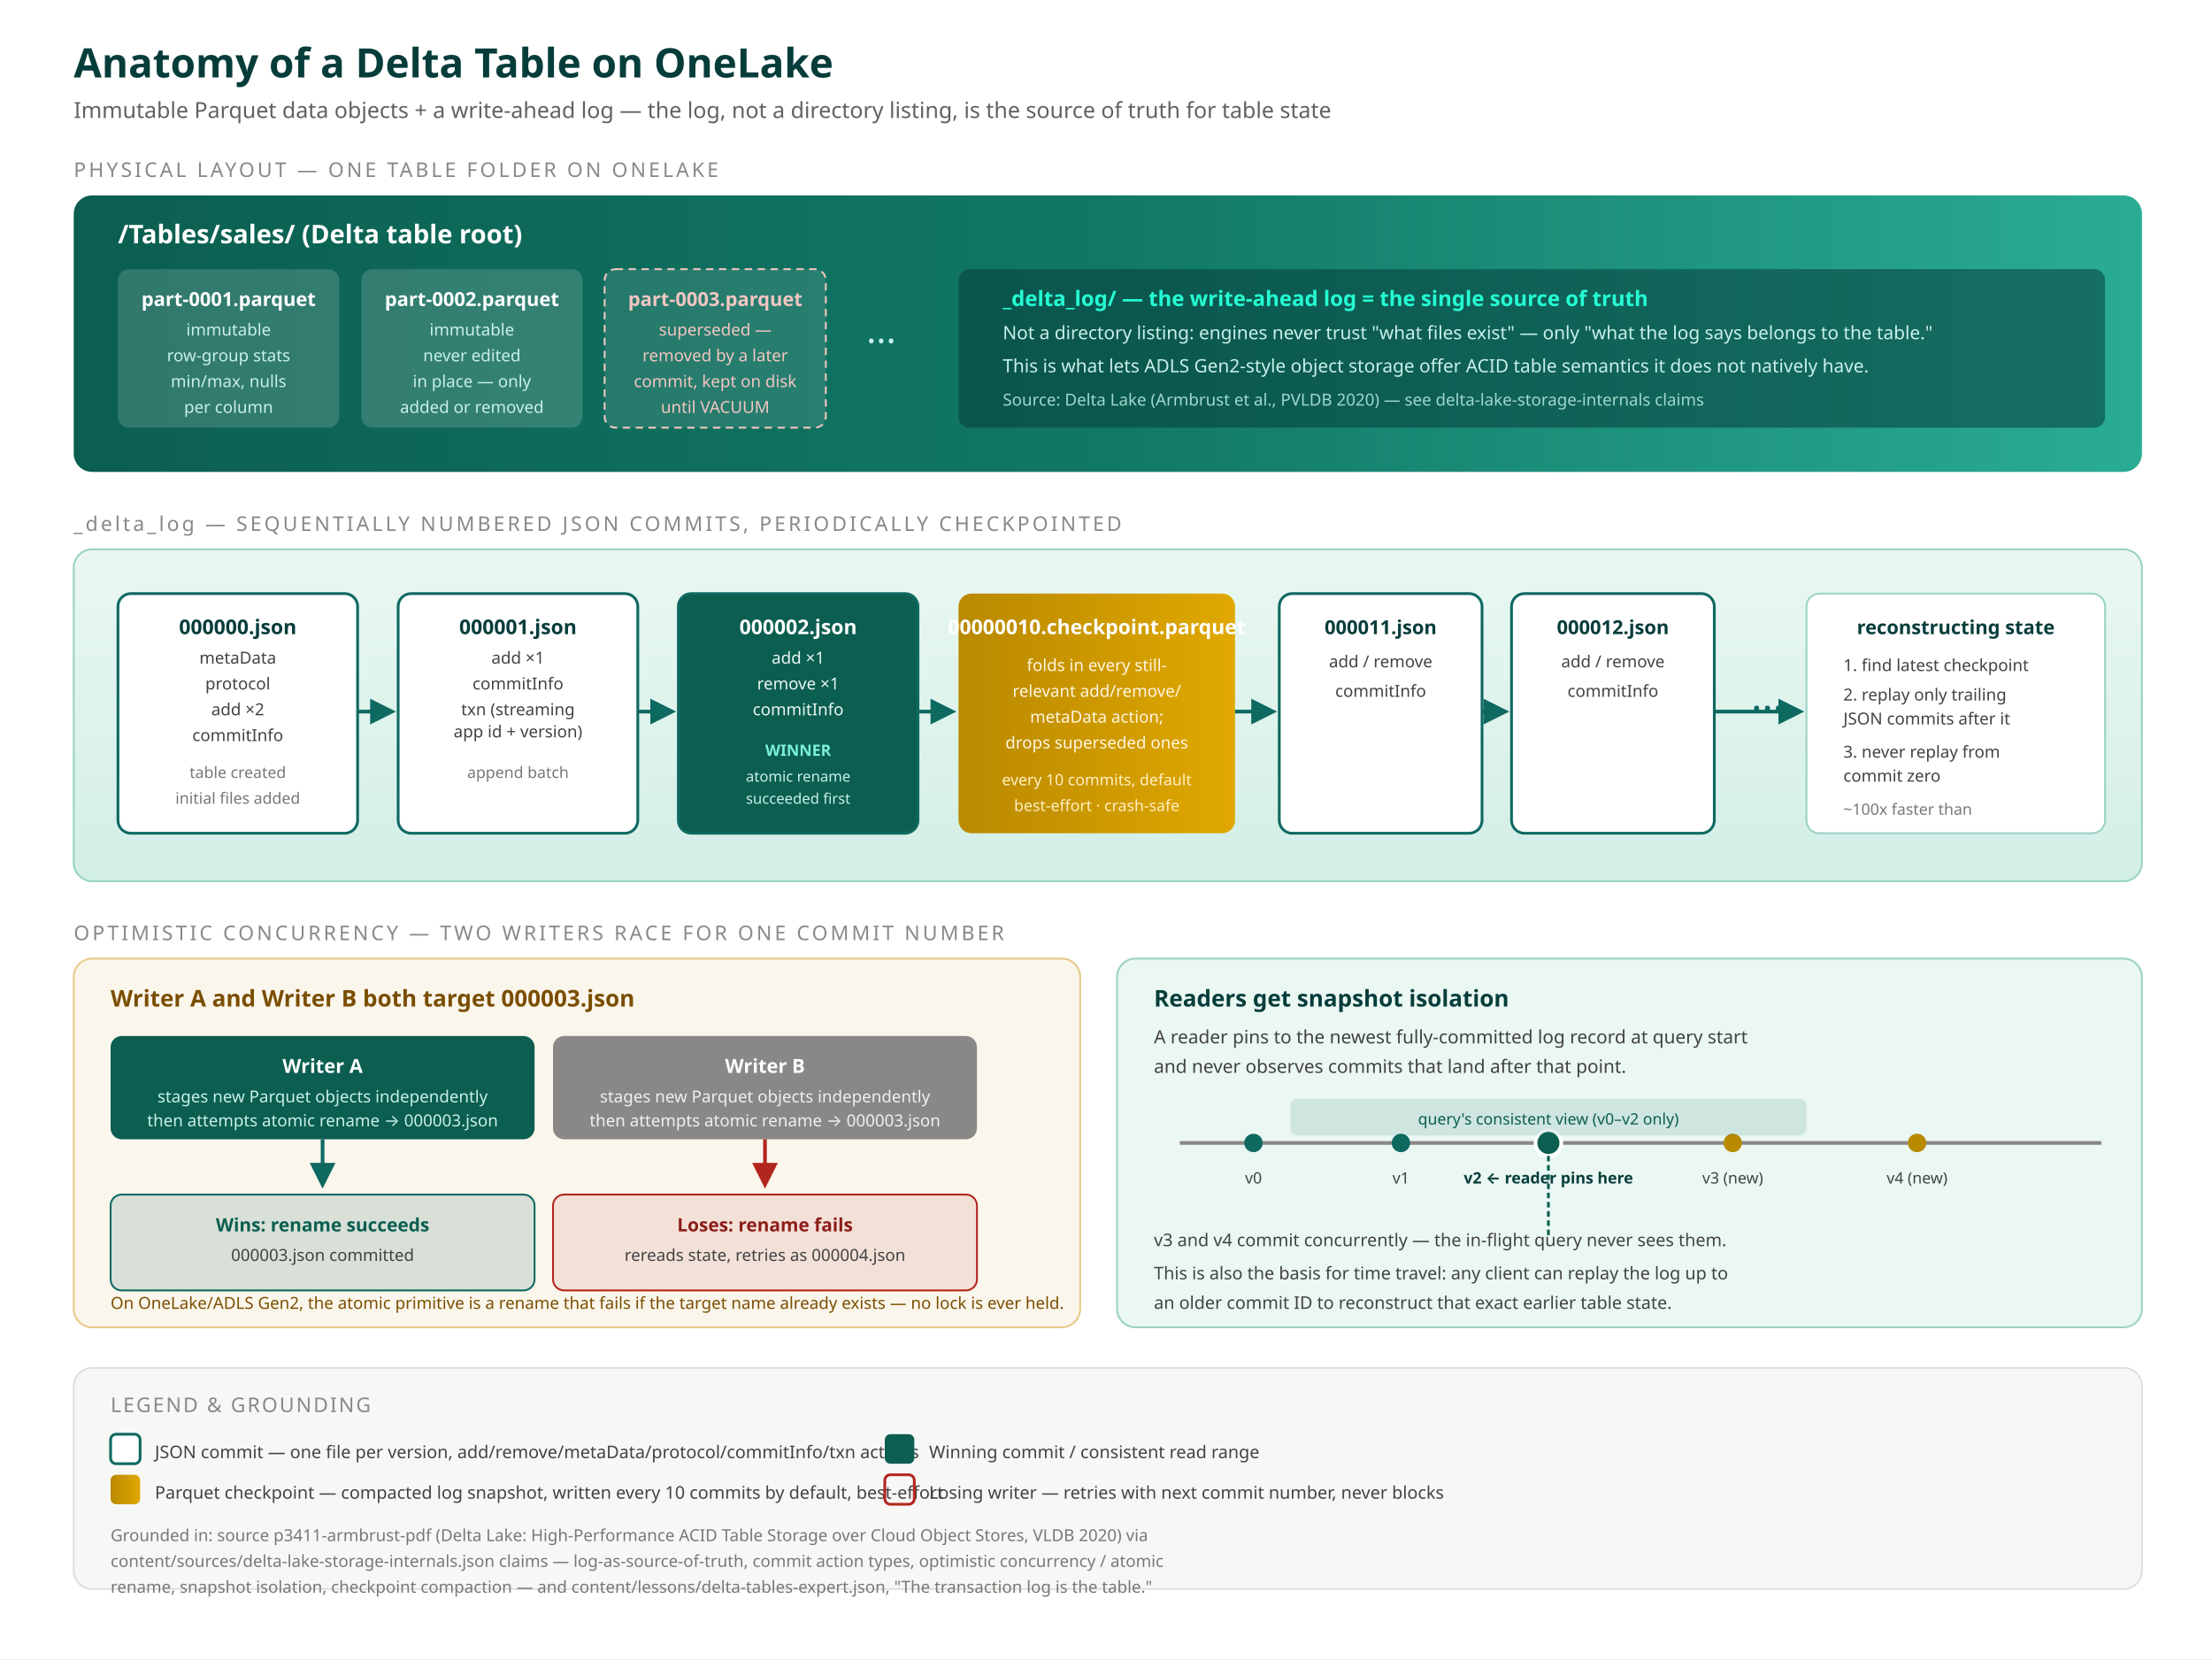
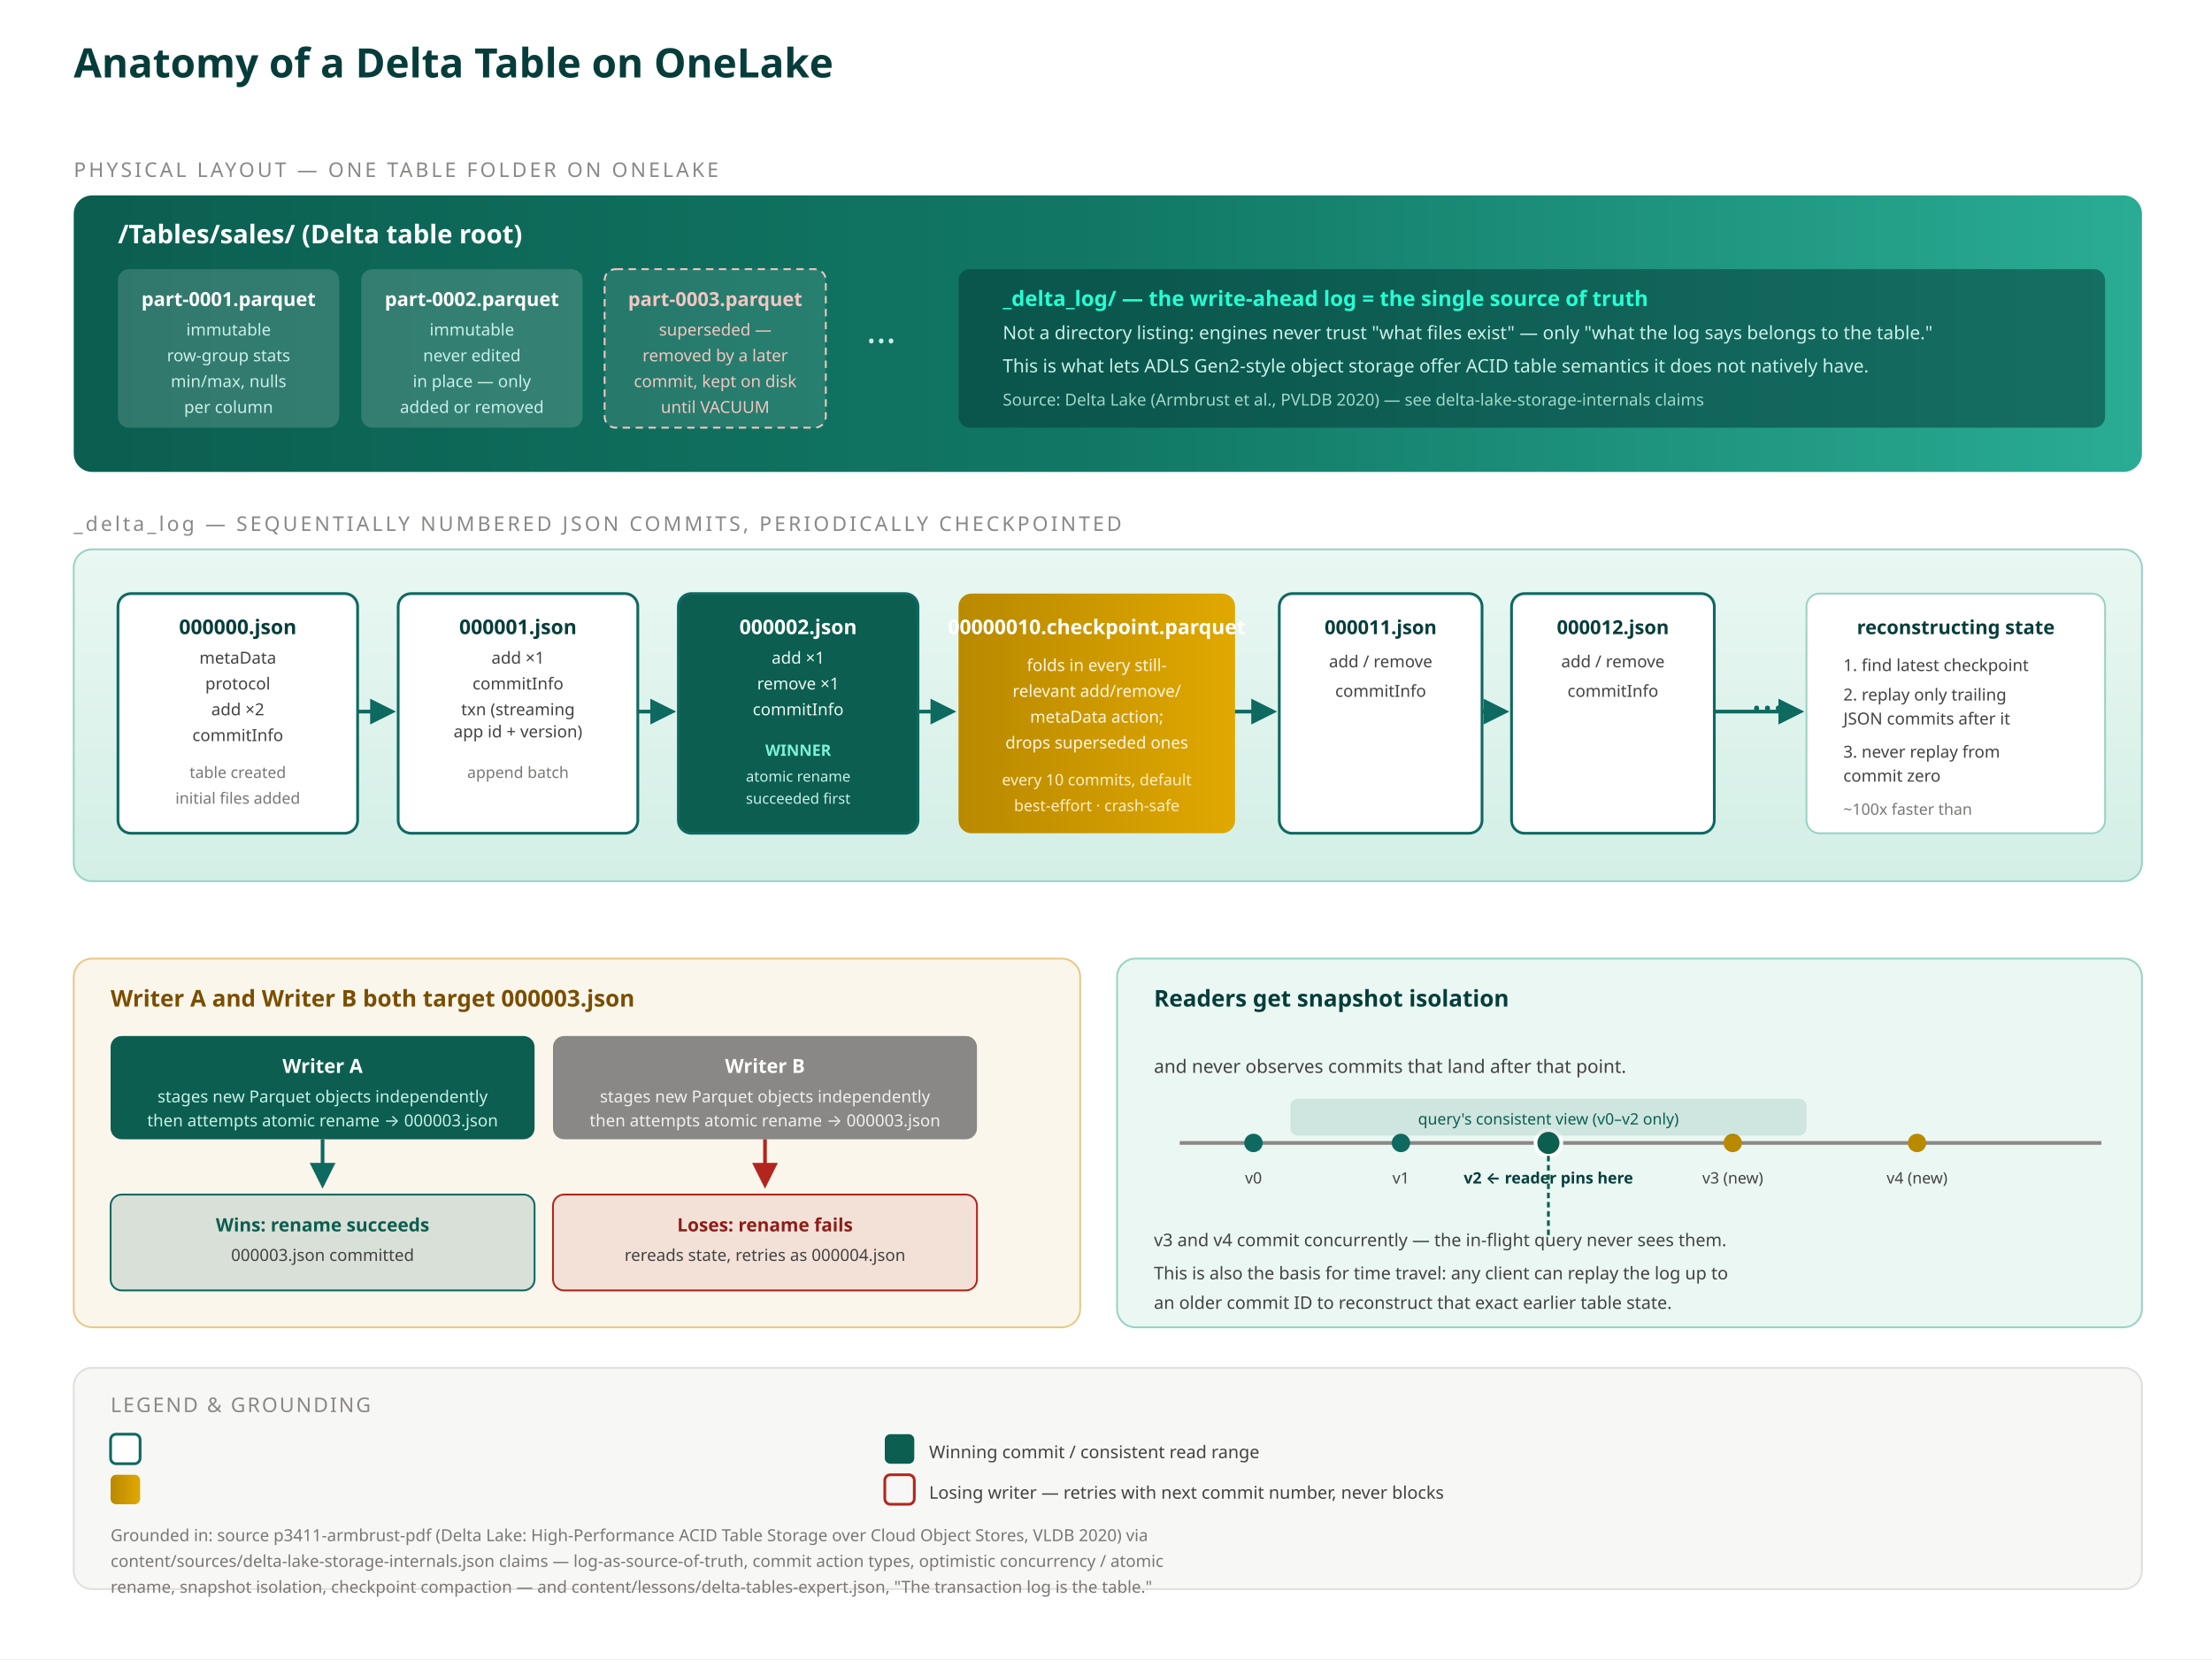
- <svg xmlns="http://www.w3.org/2000/svg" viewBox="0 0 1200 900" font-family="Segoe UI, -apple-system, sans-serif">
+ <svg xmlns="http://www.w3.org/2000/svg" viewBox="0 0 1200 900" font-family="Segoe UI, -apple-system, sans-serif" role="img" aria-labelledby="delta-table-anatomy-title delta-table-anatomy-desc" data-diagram-id="delta-table-anatomy">
  <defs>
    <linearGradient id="tableGrad" x1="0" y1="0" x2="1" y2="0">
      <stop offset="0" stop-color="#0B5E50" />
      <stop offset="0.5" stop-color="#117865" />
      <stop offset="1" stop-color="#2AAC94" />
    </linearGradient>
    <linearGradient id="logGrad" x1="0" y1="0" x2="0" y2="1">
      <stop offset="0" stop-color="#EAF7F2" />
      <stop offset="1" stop-color="#D2EFE6" />
    </linearGradient>
    <linearGradient id="ckptGrad" x1="0" y1="0" x2="1" y2="0">
      <stop offset="0" stop-color="#B98900" />
      <stop offset="1" stop-color="#E0A800" />
    </linearGradient>
    <marker id="arrTeal" viewBox="0 0 10 10" refX="8" refY="5" markerWidth="7" markerHeight="7" orient="auto-start-reverse">
      <path d="M0 0 L10 5 L0 10 z" fill="#0E6961" />
    </marker>
    <marker id="arrGray" viewBox="0 0 10 10" refX="8" refY="5" markerWidth="7" markerHeight="7" orient="auto-start-reverse">
      <path d="M0 0 L10 5 L0 10 z" fill="#8A8886" />
    </marker>
    <marker id="arrRed" viewBox="0 0 10 10" refX="8" refY="5" markerWidth="7" markerHeight="7" orient="auto-start-reverse">
      <path d="M0 0 L10 5 L0 10 z" fill="#B3261E" />
    </marker>
  </defs>
  <rect width="1200" height="900" fill="#FFFFFF" />
  <text x="40" y="42" font-size="22" font-weight="650" fill="#063D3B">Anatomy of a Delta Table on OneLake</text>
-   <text x="40" y="64" font-size="12" fill="#616161">Immutable Parquet data objects + a write-ahead log — the log, not a directory listing, is the source of truth for table state</text>
+   <text x="40" y="64" font-size="12" fill="#616161" data-node-id="parquet-objects" tabindex="0" aria-label="Immutable Parquet data objects" />
  <text x="40" y="96" font-size="11" letter-spacing="1.5" fill="#8A8886">PHYSICAL LAYOUT — ONE TABLE FOLDER ON ONELAKE</text>
  <rect x="40" y="106" width="1122" height="150" rx="10" fill="url(#tableGrad)" />
  <text x="64" y="132" font-size="14" font-weight="650" fill="#FFFFFF">/Tables/sales/  (Delta table root)</text>
  <g>
    <rect x="64" y="146" width="120" height="86" rx="6" fill="#FFFFFF" fill-opacity="0.16" />
    <text x="124" y="166" text-anchor="middle" font-size="10.5" font-weight="600" fill="#FFFFFF">part-0001.parquet</text>
    <text x="124" y="182" text-anchor="middle" font-size="9" fill="#C8F0E8">immutable</text>
    <text x="124" y="196" text-anchor="middle" font-size="9" fill="#C8F0E8">row-group stats</text>
    <text x="124" y="210" text-anchor="middle" font-size="9" fill="#C8F0E8">min/max, nulls</text>
    <text x="124" y="224" text-anchor="middle" font-size="9" fill="#C8F0E8">per column</text>
  </g>
  <g>
    <rect x="196" y="146" width="120" height="86" rx="6" fill="#FFFFFF" fill-opacity="0.16" />
    <text x="256" y="166" text-anchor="middle" font-size="10.5" font-weight="600" fill="#FFFFFF">part-0002.parquet</text>
    <text x="256" y="182" text-anchor="middle" font-size="9" fill="#C8F0E8">immutable</text>
    <text x="256" y="196" text-anchor="middle" font-size="9" fill="#C8F0E8">never edited</text>
    <text x="256" y="210" text-anchor="middle" font-size="9" fill="#C8F0E8">in place — only</text>
    <text x="256" y="224" text-anchor="middle" font-size="9" fill="#C8F0E8">added or removed</text>
  </g>
  <g>
    <rect x="328" y="146" width="120" height="86" rx="6" fill="#FFFFFF" fill-opacity="0.10" stroke="#F3C6C2" stroke-dasharray="4 3" />
    <text x="388" y="166" text-anchor="middle" font-size="10.5" font-weight="600" fill="#F3C6C2">part-0003.parquet</text>
    <text x="388" y="182" text-anchor="middle" font-size="9" fill="#F3C6C2">superseded —</text>
    <text x="388" y="196" text-anchor="middle" font-size="9" fill="#F3C6C2">removed by a later</text>
    <text x="388" y="210" text-anchor="middle" font-size="9" fill="#F3C6C2">commit, kept on disk</text>
    <text x="388" y="224" text-anchor="middle" font-size="9" fill="#F3C6C2">until VACUUM</text>
  </g>
  <text x="470" y="192" font-size="20" fill="#C8F0E8">···</text>
  <rect x="520" y="146" width="622" height="86" rx="6" fill="#063D3B" fill-opacity="0.55" />
  <text x="544" y="166" font-size="11.5" font-weight="650" fill="#25FFD4">_delta_log/  — the write-ahead log = the single source of truth</text>
  <text x="544" y="184" font-size="10" fill="#C8F0E8">Not a directory listing: engines never trust "what files exist" — only "what the log says belongs to the table."</text>
  <text x="544" y="202" font-size="10" fill="#C8F0E8">This is what lets ADLS Gen2-style object storage offer ACID table semantics it does not natively have.</text>
  <text x="544" y="220" font-size="9" fill="#9FD9CB">Source: Delta Lake (Armbrust et al., PVLDB 2020) — see delta-lake-storage-internals claims</text>
  <text x="40" y="288" font-size="11" letter-spacing="1.5" fill="#8A8886">_delta_log — SEQUENTIALLY NUMBERED JSON COMMITS, PERIODICALLY CHECKPOINTED</text>
  <rect x="40" y="298" width="1122" height="180" rx="10" fill="url(#logGrad)" stroke="#9AD2C5" />
  <g>
    <rect x="64" y="322" width="130" height="130" rx="7" fill="#FFFFFF" stroke="#0E6961" stroke-width="1.5" />
    <text x="129" y="344" text-anchor="middle" font-size="11" font-weight="650" fill="#063D3B">000000.json</text>
    <text x="129" y="360" text-anchor="middle" font-size="9" fill="#424242">metaData</text>
    <text x="129" y="374" text-anchor="middle" font-size="9" fill="#424242">protocol</text>
    <text x="129" y="388" text-anchor="middle" font-size="9" fill="#424242">add ×2</text>
    <text x="129" y="402" text-anchor="middle" font-size="9" fill="#424242">commitInfo</text>
    <text x="129" y="422" text-anchor="middle" font-size="8.5" fill="#797775">table created</text>
    <text x="129" y="436" text-anchor="middle" font-size="8.5" fill="#797775">initial files added</text>
  </g>
  <g>
    <rect x="216" y="322" width="130" height="130" rx="7" fill="#FFFFFF" stroke="#0E6961" stroke-width="1.5" />
    <text x="281" y="344" text-anchor="middle" font-size="11" font-weight="650" fill="#063D3B">000001.json</text>
    <text x="281" y="360" text-anchor="middle" font-size="9" fill="#424242">add ×1</text>
    <text x="281" y="374" text-anchor="middle" font-size="9" fill="#424242">commitInfo</text>
    <text x="281" y="388" text-anchor="middle" font-size="9" fill="#424242">txn (streaming</text>
    <text x="281" y="400" text-anchor="middle" font-size="9" fill="#424242">app id + version)</text>
    <text x="281" y="422" text-anchor="middle" font-size="8.5" fill="#797775">append batch</text>
  </g>
  <g>
    <rect x="368" y="322" width="130" height="130" rx="7" fill="#0B5E50" stroke="#0E6961" stroke-width="1.5" />
    <text x="433" y="344" text-anchor="middle" font-size="11" font-weight="650" fill="#FFFFFF">000002.json</text>
    <text x="433" y="360" text-anchor="middle" font-size="9" fill="#EAF7F2">add ×1</text>
    <text x="433" y="374" text-anchor="middle" font-size="9" fill="#EAF7F2">remove ×1</text>
    <text x="433" y="388" text-anchor="middle" font-size="9" fill="#EAF7F2">commitInfo</text>
    <text x="433" y="410" text-anchor="middle" font-size="8.5" font-weight="650" fill="#7CF2D6">WINNER</text>
    <text x="433" y="424" text-anchor="middle" font-size="8" fill="#C8F0E8">atomic rename</text>
    <text x="433" y="436" text-anchor="middle" font-size="8" fill="#C8F0E8">succeeded first</text>
  </g>
  <g>
    <rect x="368" y="462" width="130" height="0" rx="7" fill="none" />
  </g>
  <g>
    <rect x="520" y="322" width="150" height="130" rx="7" fill="url(#ckptGrad)" />
    <text x="595" y="344" text-anchor="middle" font-size="11" font-weight="650" fill="#FFFFFF">00000010.checkpoint.parquet</text>
    <text x="595" y="364" text-anchor="middle" font-size="9" fill="#FFF6DF">folds in every still-</text>
    <text x="595" y="378" text-anchor="middle" font-size="9" fill="#FFF6DF">relevant add/remove/</text>
    <text x="595" y="392" text-anchor="middle" font-size="9" fill="#FFF6DF">metaData action;</text>
    <text x="595" y="406" text-anchor="middle" font-size="9" fill="#FFF6DF">drops superseded ones</text>
    <text x="595" y="426" text-anchor="middle" font-size="8.5" fill="#FFEFC2">every 10 commits, default</text>
    <text x="595" y="440" text-anchor="middle" font-size="8.5" fill="#FFEFC2">best-effort · crash-safe</text>
  </g>
  <g>
    <rect x="694" y="322" width="110" height="130" rx="7" fill="#FFFFFF" stroke="#0E6961" stroke-width="1.5" />
    <text x="749" y="344" text-anchor="middle" font-size="10.5" font-weight="650" fill="#063D3B">000011.json</text>
    <text x="749" y="362" text-anchor="middle" font-size="9" fill="#424242">add / remove</text>
    <text x="749" y="378" text-anchor="middle" font-size="9" fill="#424242">commitInfo</text>
  </g>
  <g>
    <rect x="820" y="322" width="110" height="130" rx="7" fill="#FFFFFF" stroke="#0E6961" stroke-width="1.5" />
    <text x="875" y="344" text-anchor="middle" font-size="10.5" font-weight="650" fill="#063D3B">000012.json</text>
    <text x="875" y="362" text-anchor="middle" font-size="9" fill="#424242">add / remove</text>
    <text x="875" y="378" text-anchor="middle" font-size="9" fill="#424242">commitInfo</text>
  </g>
  <text x="950" y="392" font-size="22" fill="#0E6961">···</text>
  <rect x="980" y="322" width="162" height="130" rx="7" fill="#FFFFFF" stroke="#9AD2C5" />
  <text x="1061" y="344" text-anchor="middle" font-size="10.5" font-weight="650" fill="#063D3B">reconstructing state</text>
  <text x="1000" y="364" font-size="9" fill="#424242">1. find latest checkpoint</text>
  <text x="1000" y="380" font-size="9" fill="#424242">2. replay only trailing</text>
  <text x="1000" y="393" font-size="9" fill="#424242">   JSON commits after it</text>
  <text x="1000" y="411" font-size="9" fill="#424242">3. never replay from</text>
  <text x="1000" y="424" font-size="9" fill="#424242">   commit zero</text>
  <text x="1000" y="442" font-size="8.5" fill="#797775">~100x faster than</text>
  <line x1="194" y1="386" x2="212" y2="386" stroke="#0E6961" stroke-width="2" marker-end="url(#arrTeal)" />
  <line x1="346" y1="386" x2="364" y2="386" stroke="#0E6961" stroke-width="2" marker-end="url(#arrTeal)" />
  <line x1="498" y1="386" x2="516" y2="386" stroke="#0E6961" stroke-width="2" marker-end="url(#arrTeal)" />
  <line x1="670" y1="386" x2="690" y2="386" stroke="#0E6961" stroke-width="2" marker-end="url(#arrTeal)" />
  <line x1="804" y1="386" x2="816" y2="386" stroke="#0E6961" stroke-width="2" marker-end="url(#arrTeal)" />
  <line x1="930" y1="386" x2="976" y2="386" stroke="#0E6961" stroke-width="2" marker-end="url(#arrTeal)" />
-   <text x="40" y="510" font-size="11" letter-spacing="1.5" fill="#8A8886">OPTIMISTIC CONCURRENCY — TWO WRITERS RACE FOR ONE COMMIT NUMBER</text>
+   <text x="40" y="510" font-size="11" letter-spacing="1.5" fill="#8A8886" data-node-id="optimistic-concurrency" tabindex="0" aria-label="Optimistic concurrency: atomic commit race" />
  <rect x="40" y="520" width="546" height="200" rx="10" fill="#FBF6EC" stroke="#E7C989" />
  <text x="60" y="546" font-size="12.5" font-weight="650" fill="#7A4E00">Writer A and Writer B both target 000003.json</text>
  <rect x="60" y="562" width="230" height="56" rx="6" fill="#0B5E50" />
  <text x="175" y="582" text-anchor="middle" font-size="10.5" font-weight="600" fill="#FFFFFF">Writer A</text>
  <text x="175" y="598" text-anchor="middle" font-size="9" fill="#C8F0E8">stages new Parquet objects independently</text>
  <text x="175" y="611" text-anchor="middle" font-size="9" fill="#C8F0E8">then attempts atomic rename → 000003.json</text>
  <rect x="300" y="562" width="230" height="56" rx="6" fill="#8A8886" />
  <text x="415" y="582" text-anchor="middle" font-size="10.5" font-weight="600" fill="#FFFFFF">Writer B</text>
  <text x="415" y="598" text-anchor="middle" font-size="9" fill="#F1F0EF">stages new Parquet objects independently</text>
  <text x="415" y="611" text-anchor="middle" font-size="9" fill="#F1F0EF">then attempts atomic rename → 000003.json</text>
  <line x1="175" y1="618" x2="175" y2="642" stroke="#0E6961" stroke-width="2" marker-end="url(#arrTeal)" />
  <line x1="415" y1="618" x2="415" y2="642" stroke="#B3261E" stroke-width="2" marker-end="url(#arrRed)" />
  <rect x="60" y="648" width="230" height="52" rx="6" fill="#0E6961" fill-opacity="0.15" stroke="#0E6961" />
  <text x="175" y="668" text-anchor="middle" font-size="10" font-weight="650" fill="#0B5E50">Wins: rename succeeds</text>
  <text x="175" y="684" text-anchor="middle" font-size="9" fill="#424242">000003.json committed</text>
  <rect x="300" y="648" width="230" height="52" rx="6" fill="#B3261E" fill-opacity="0.10" stroke="#B3261E" />
  <text x="415" y="668" text-anchor="middle" font-size="10" font-weight="650" fill="#8C1D18">Loses: rename fails</text>
  <text x="415" y="684" text-anchor="middle" font-size="9" fill="#424242">rereads state, retries as 000004.json</text>
-   <text x="60" y="710" font-size="9" fill="#7A4E00">On OneLake/ADLS Gen2, the atomic primitive is a rename that fails if the target name already exists — no lock is ever held.</text>
+   <text x="60" y="710" font-size="9" fill="#7A4E00" data-node-id="commit-race-warning" tabindex="0" aria-label="Trap: unhandled commit collisions" />
  <rect x="606" y="520" width="556" height="200" rx="10" fill="#EAF7F2" stroke="#9AD2C5" />
  <text x="626" y="546" font-size="12.5" font-weight="650" fill="#063D3B">Readers get snapshot isolation</text>
-   <text x="626" y="566" font-size="10" fill="#424242">A reader pins to the newest fully-committed log record at query start</text>
+   <text x="626" y="566" font-size="10" fill="#424242" data-node-id="snapshot-read" tabindex="0" aria-label="Snapshot-isolated read" />
  <text x="626" y="582" font-size="10" fill="#424242">and never observes commits that land after that point.</text>
  <line x1="640" y1="620" x2="1140" y2="620" stroke="#8A8886" stroke-width="2" />
  <circle cx="680" cy="620" r="5" fill="#0E6961" />
  <text x="680" y="642" text-anchor="middle" font-size="8.5" fill="#424242">v0</text>
  <circle cx="760" cy="620" r="5" fill="#0E6961" />
  <text x="760" y="642" text-anchor="middle" font-size="8.5" fill="#424242">v1</text>
  <circle cx="840" cy="620" r="7" fill="#0B5E50" stroke="#FFFFFF" stroke-width="2" />
  <text x="840" y="642" text-anchor="middle" font-size="8.5" font-weight="650" fill="#063D3B">v2 ← reader pins here</text>
  <circle cx="940" cy="620" r="5" fill="#B98900" />
  <text x="940" y="642" text-anchor="middle" font-size="8.5" fill="#424242">v3 (new)</text>
  <circle cx="1040" cy="620" r="5" fill="#B98900" />
  <text x="1040" y="642" text-anchor="middle" font-size="8.5" fill="#424242">v4 (new)</text>
  <rect x="700" y="596" width="280" height="20" rx="4" fill="#0B5E50" fill-opacity="0.12" />
  <text x="840" y="610" text-anchor="middle" font-size="8.5" fill="#0B5E50">query's consistent view (v0–v2 only)</text>
  <line x1="840" y1="627" x2="840" y2="670" stroke="#0B5E50" stroke-width="1.5" stroke-dasharray="3 2" />
  <text x="626" y="676" font-size="9.5" fill="#424242">v3 and v4 commit concurrently — the in-flight query never sees them.</text>
  <text x="626" y="694" font-size="9.5" fill="#424242">This is also the basis for time travel: any client can replay the log up to</text>
  <text x="626" y="710" font-size="9.5" fill="#424242">an older commit ID to reconstruct that exact earlier table state.</text>
  <rect x="40" y="742" width="1122" height="120" rx="10" fill="#F7F7F5" stroke="#E1DFDD" />
  <text x="60" y="766" font-size="11" letter-spacing="1" fill="#8A8886">LEGEND &amp; GROUNDING</text>
  <rect x="60" y="778" width="16" height="16" rx="3" fill="#FFFFFF" stroke="#0E6961" stroke-width="1.5" />
-   <text x="84" y="791" font-size="9.5" fill="#424242">JSON commit — one file per version, add/remove/metaData/protocol/commitInfo/txn actions</text>
+   <text x="84" y="791" font-size="9.5" fill="#424242" data-node-id="delta-log-commit" tabindex="0" aria-label="_delta_log: numbered JSON commits" />
  <rect x="60" y="800" width="16" height="16" rx="3" fill="url(#ckptGrad)" />
-   <text x="84" y="813" font-size="9.5" fill="#424242">Parquet checkpoint — compacted log snapshot, written every 10 commits by default, best-effort</text>
+   <text x="84" y="813" font-size="9.5" fill="#424242" data-node-id="checkpoint" tabindex="0" aria-label="Checkpoint (every 10 commits)" />
  <rect x="480" y="778" width="16" height="16" rx="3" fill="#0B5E50" />
  <text x="504" y="791" font-size="9.5" fill="#424242">Winning commit / consistent read range</text>
  <rect x="480" y="800" width="16" height="16" rx="3" fill="none" stroke="#B3261E" stroke-width="1.5" />
  <text x="504" y="813" font-size="9.5" fill="#424242">Losing writer — retries with next commit number, never blocks</text>
  <text x="60" y="836" font-size="9" fill="#797775">Grounded in: source p3411-armbrust-pdf (Delta Lake: High-Performance ACID Table Storage over Cloud Object Stores, VLDB 2020) via</text>
  <text x="60" y="850" font-size="9" fill="#797775">content/sources/delta-lake-storage-internals.json claims — log-as-source-of-truth, commit action types, optimistic concurrency / atomic</text>
  <text x="60" y="864" font-size="9" fill="#797775">rename, snapshot isolation, checkpoint compaction — and content/lessons/delta-tables-expert.json, "The transaction log is the table."</text>
</svg>
